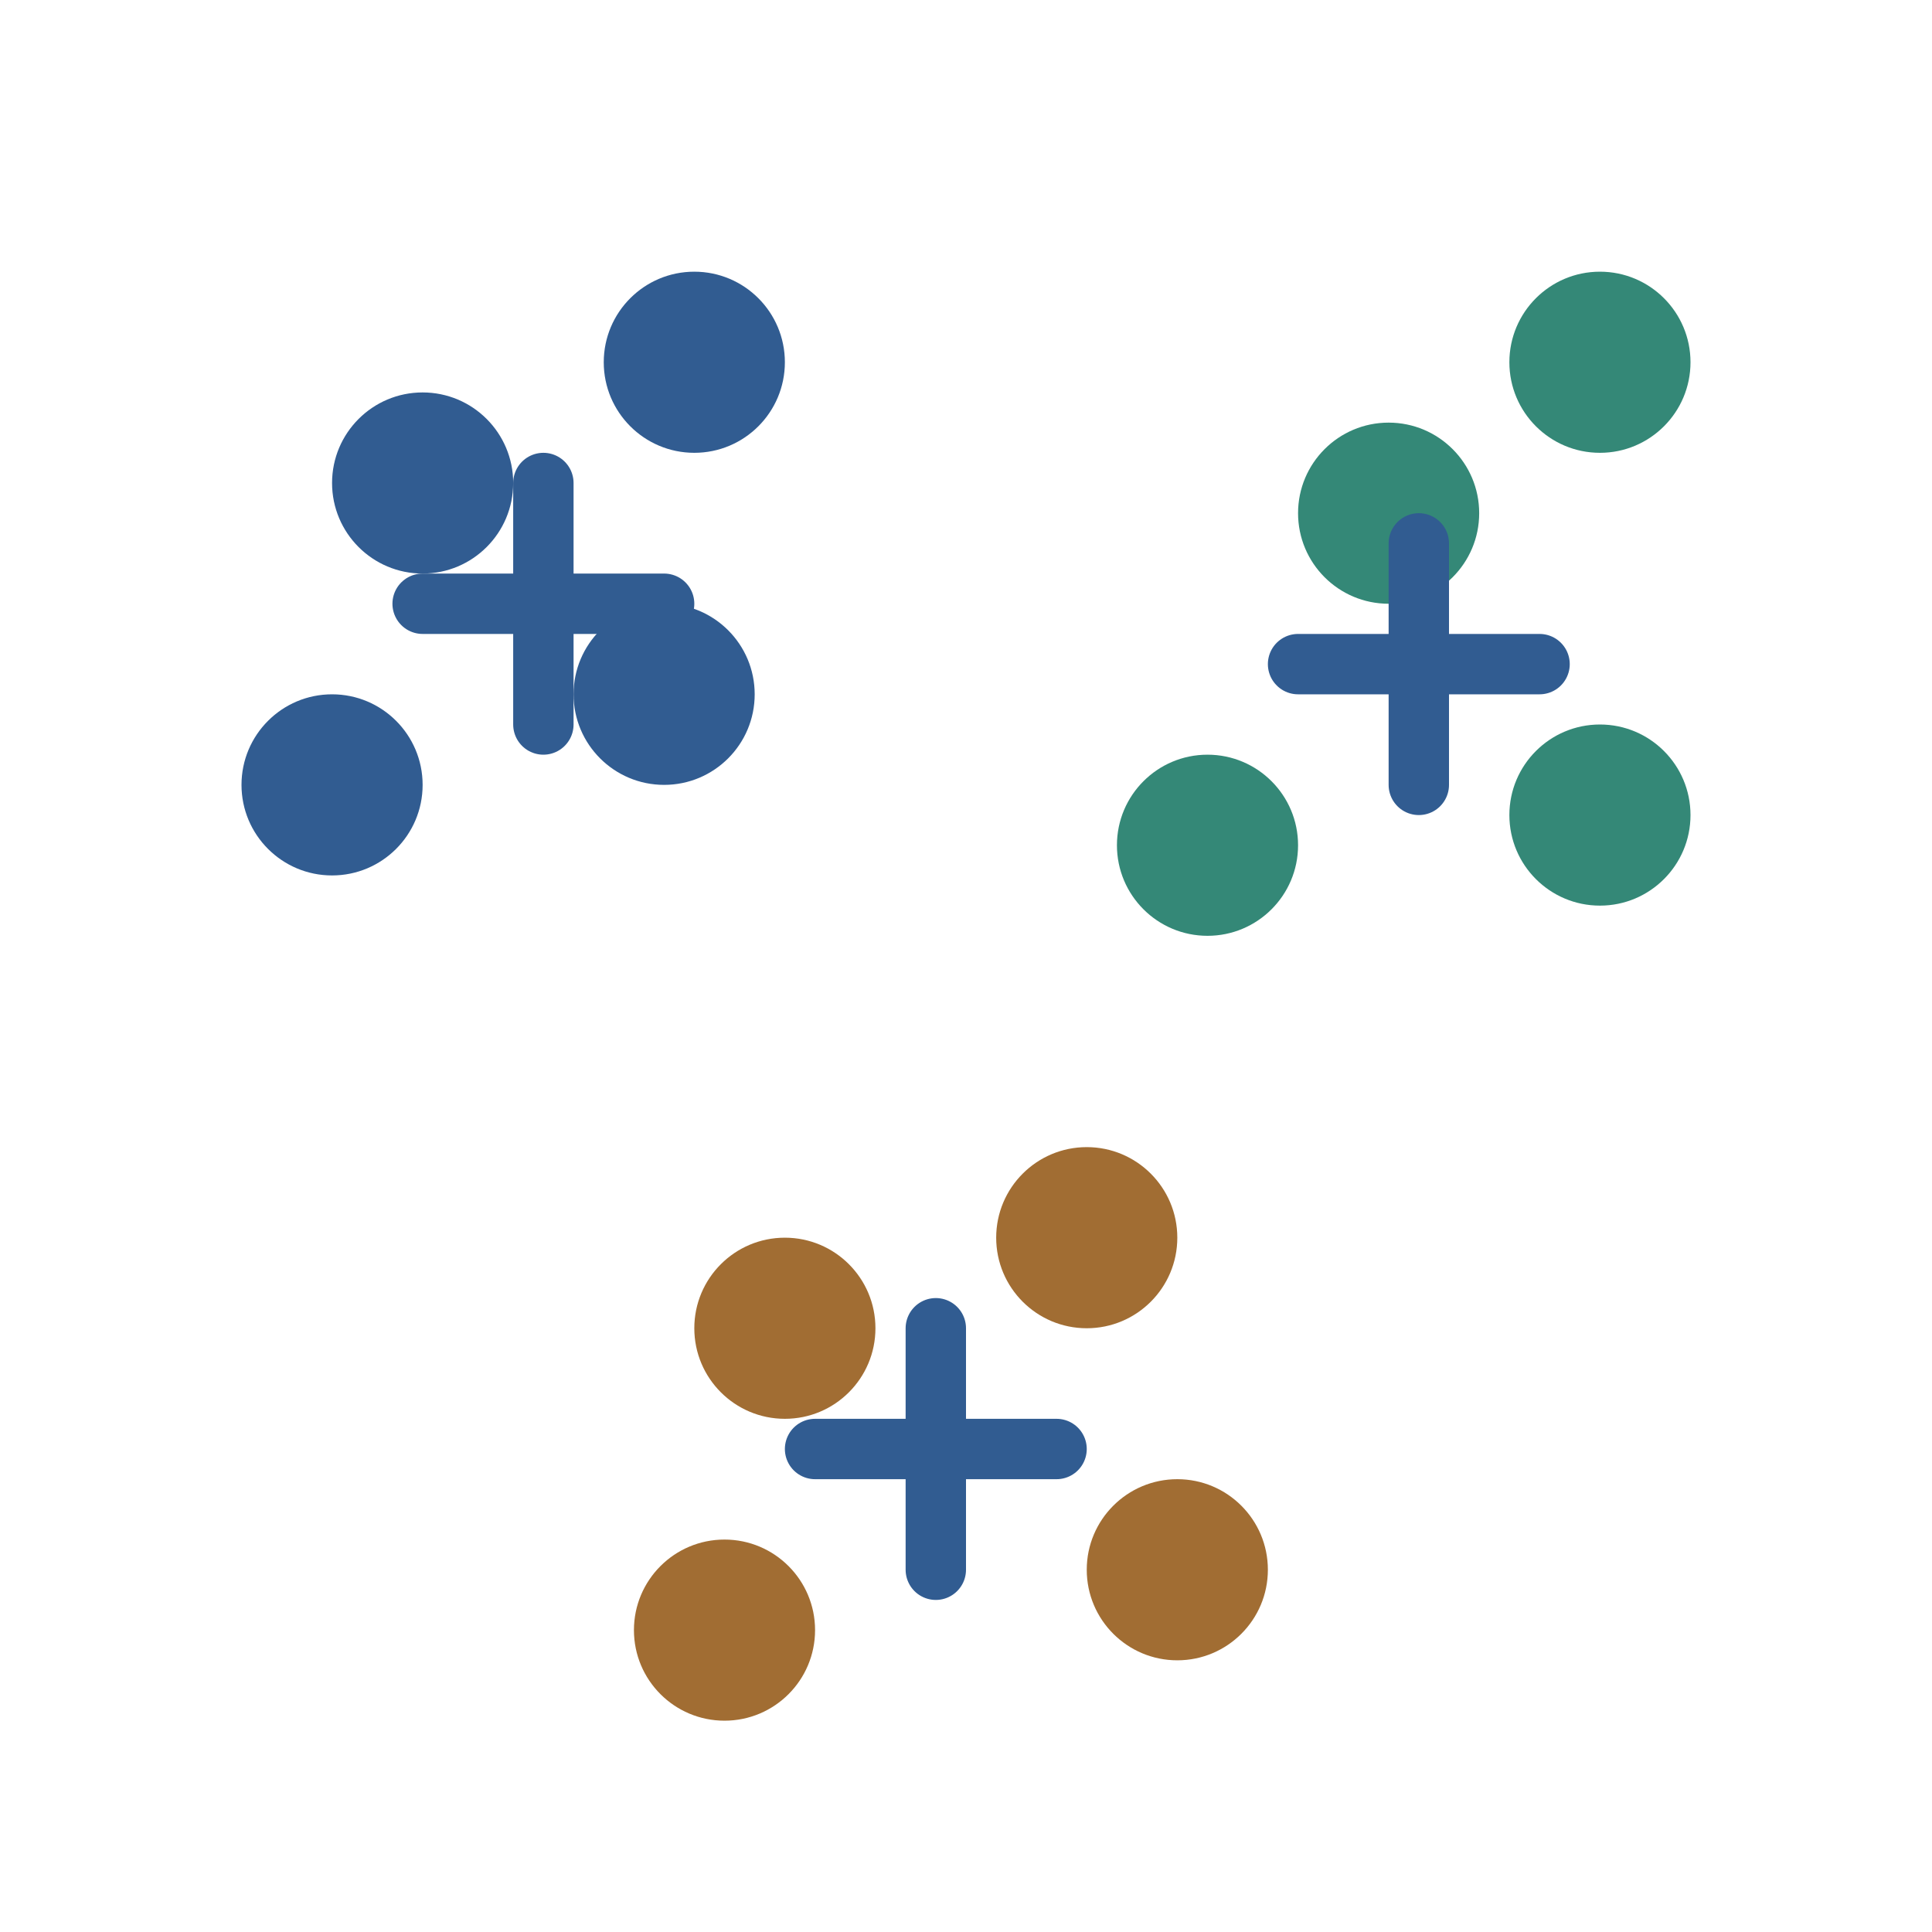
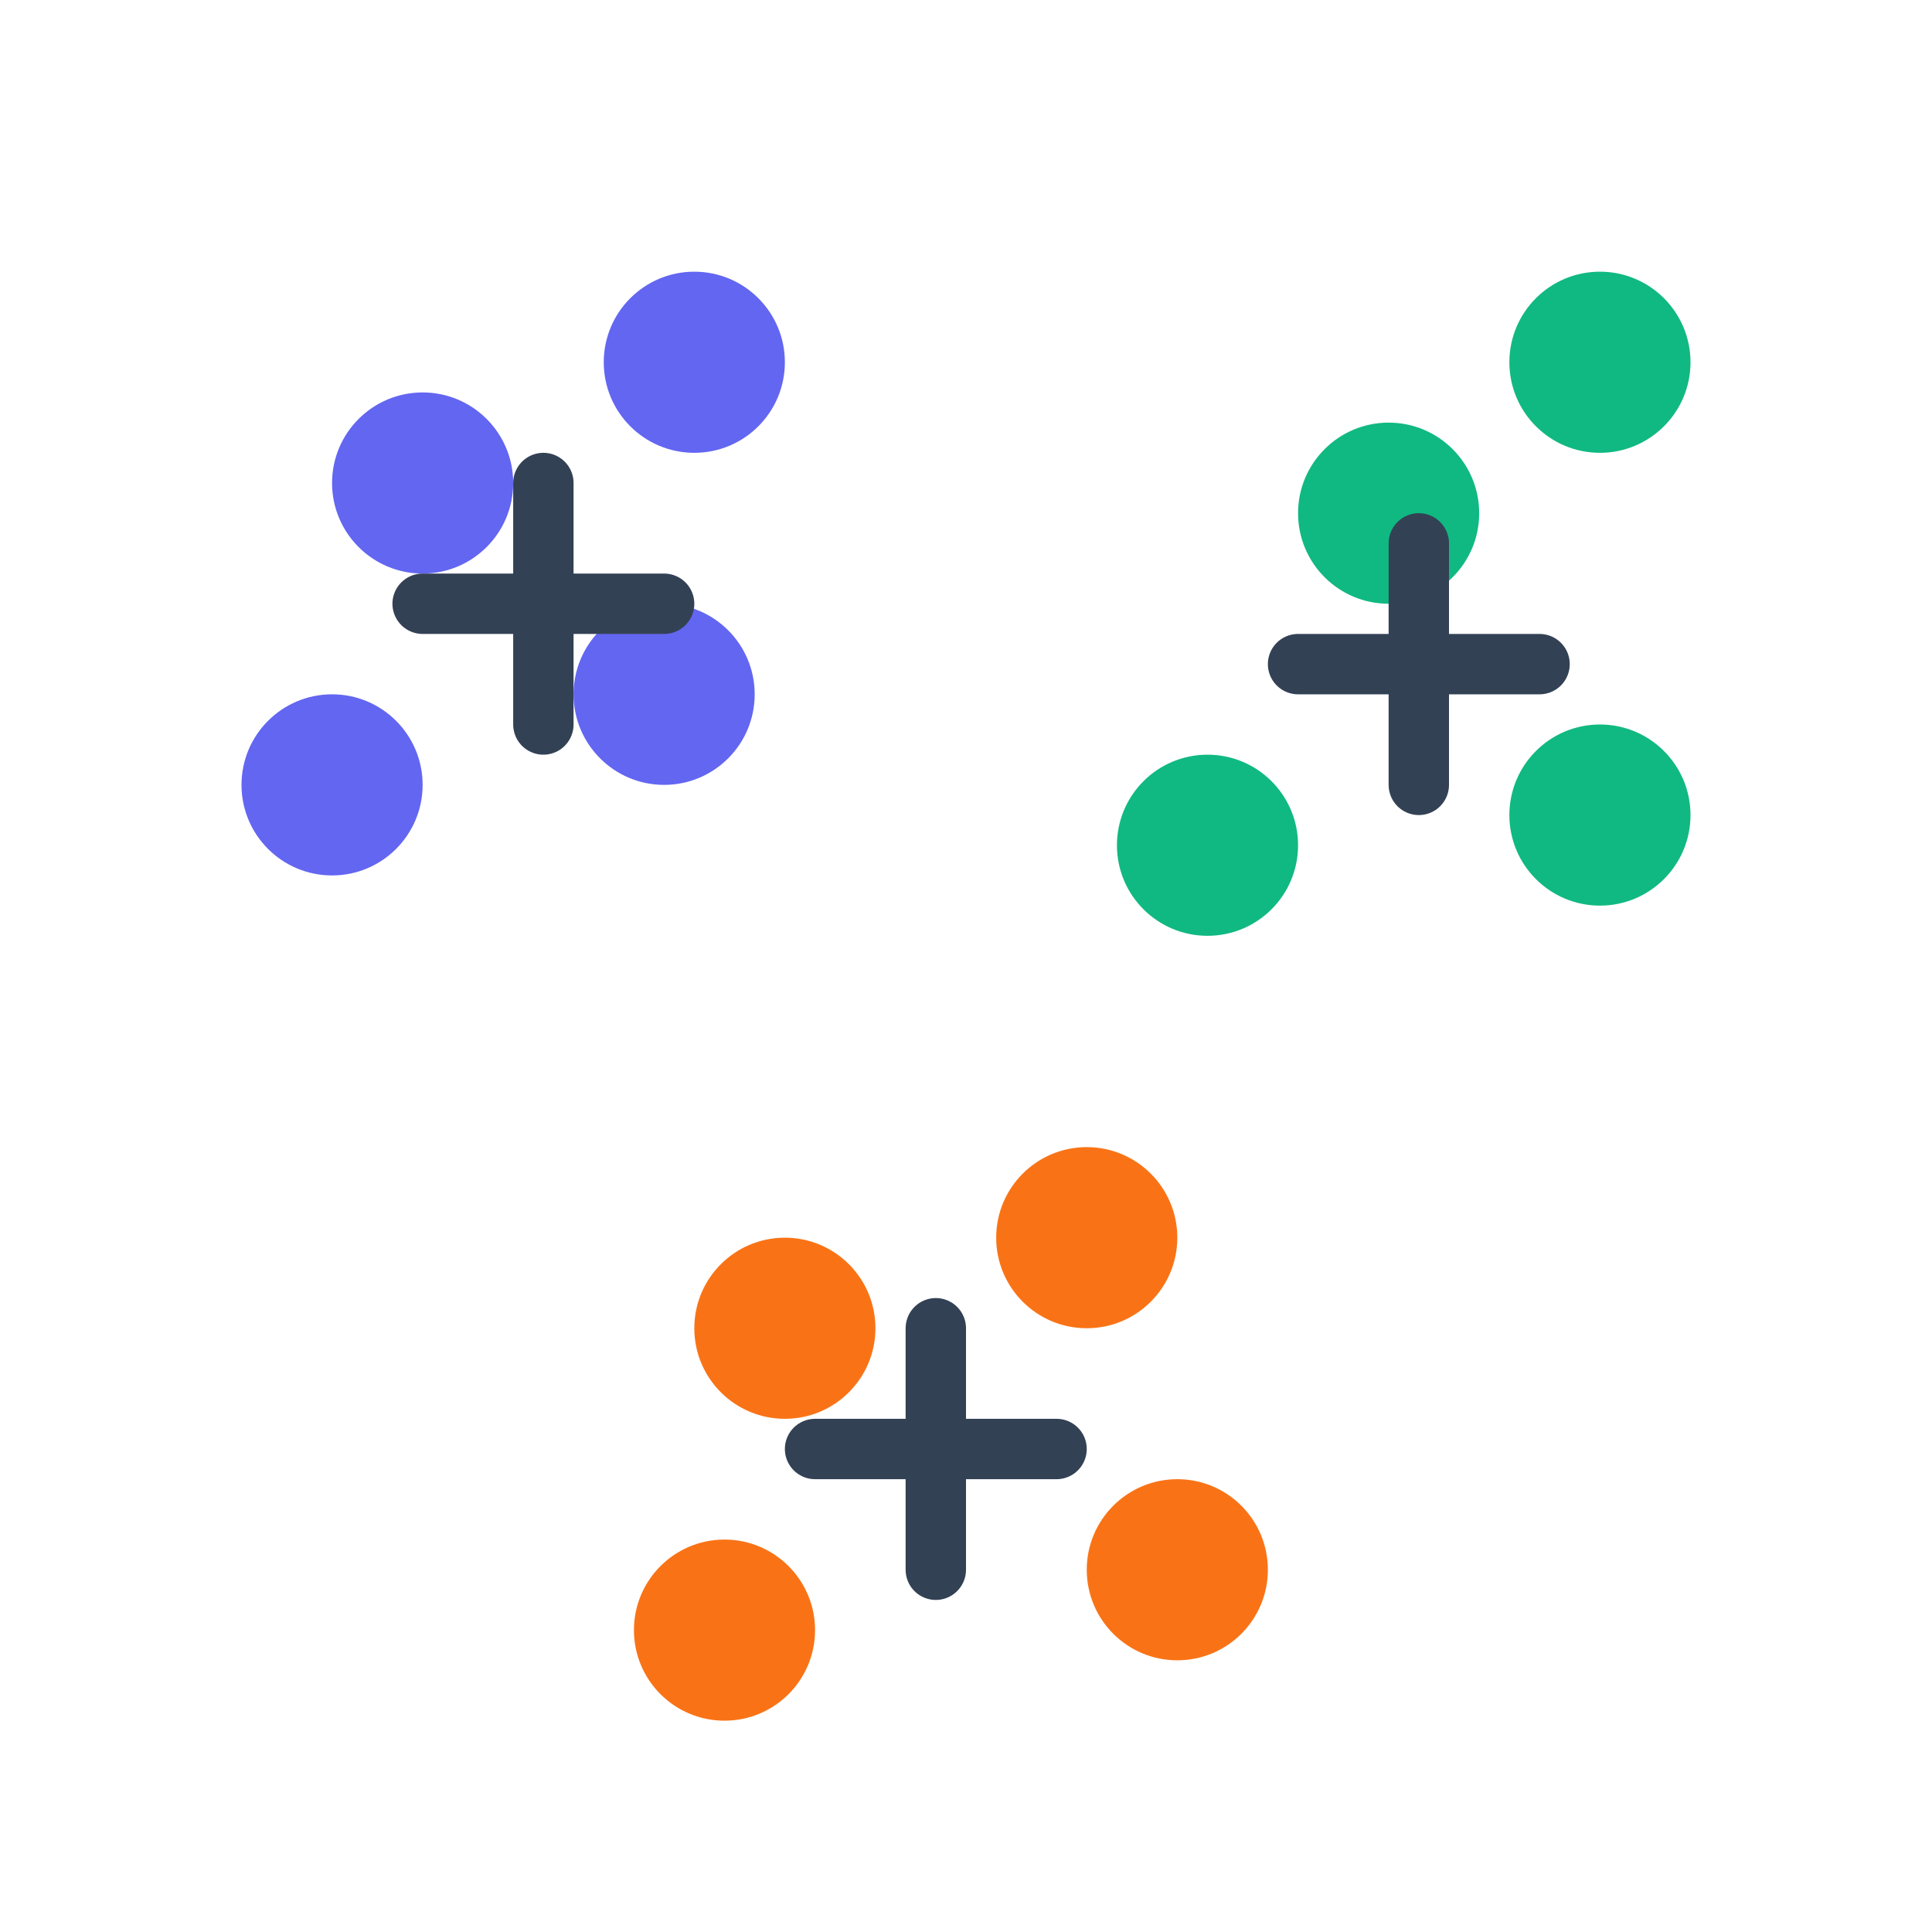
- <svg xmlns="http://www.w3.org/2000/svg" viewBox="0 0 64 64" fill="none" stroke="#315c91" stroke-width="2" stroke-linecap="round" stroke-linejoin="round">
-   <g fill="#315c91" stroke="none">
+ <svg xmlns="http://www.w3.org/2000/svg" viewBox="0 0 64 64" fill="none" stroke="#334155" stroke-width="2" stroke-linecap="round" stroke-linejoin="round" width="64" height="64">
+   <g fill="#6366f1" stroke="none">
    <circle cx="14" cy="16" r="3" />
    <circle cx="23" cy="12" r="3" />
    <circle cx="22" cy="23" r="3" />
    <circle cx="11" cy="26" r="3" />
  </g>
-   <g fill="#348877" stroke="none">
+   <g fill="#10b981" stroke="none">
    <circle cx="46" cy="17" r="3" />
    <circle cx="53" cy="27" r="3" />
    <circle cx="40" cy="28" r="3" />
    <circle cx="53" cy="12" r="3" />
  </g>
-   <g fill="#a16d33" stroke="none">
+   <g fill="#f97316" stroke="none">
    <circle cx="26" cy="44" r="3" />
    <circle cx="36" cy="41" r="3" />
    <circle cx="39" cy="52" r="3" />
    <circle cx="24" cy="54" r="3" />
  </g>
  <path d="M14 20h8m-4-4v8M43 22h8m-4-4v8M27 48h8m-4-4v8" />
</svg>
